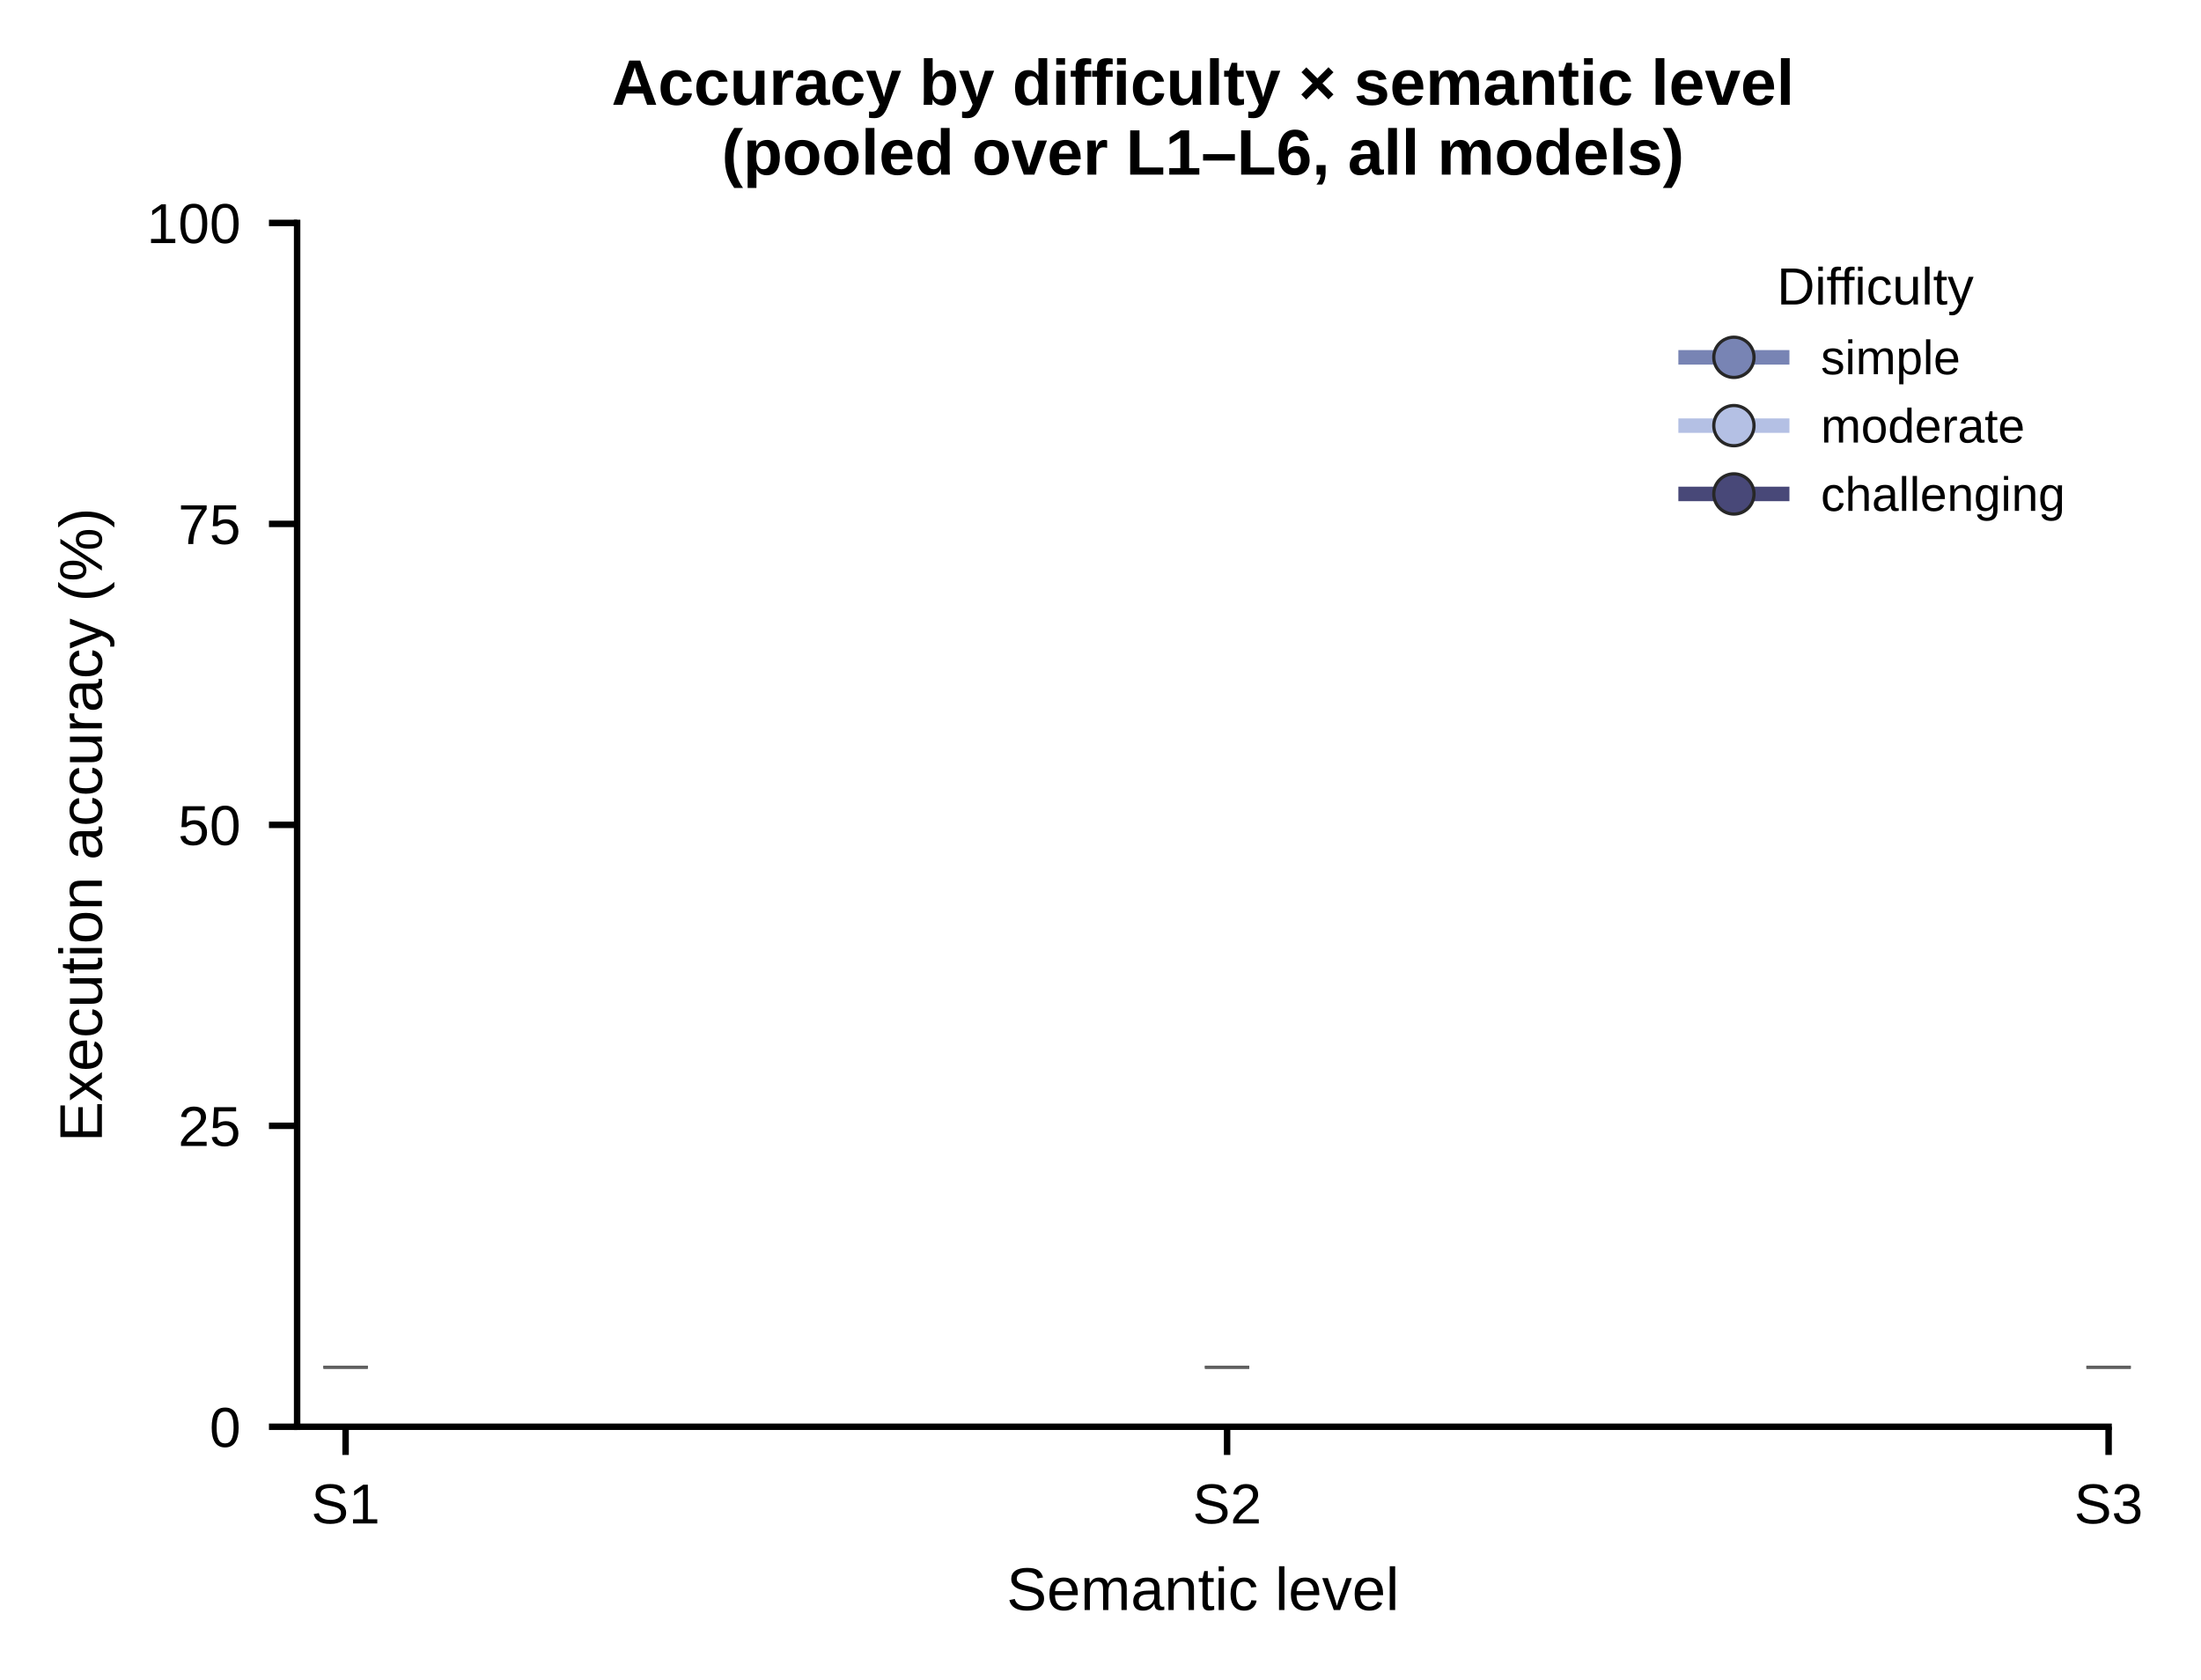
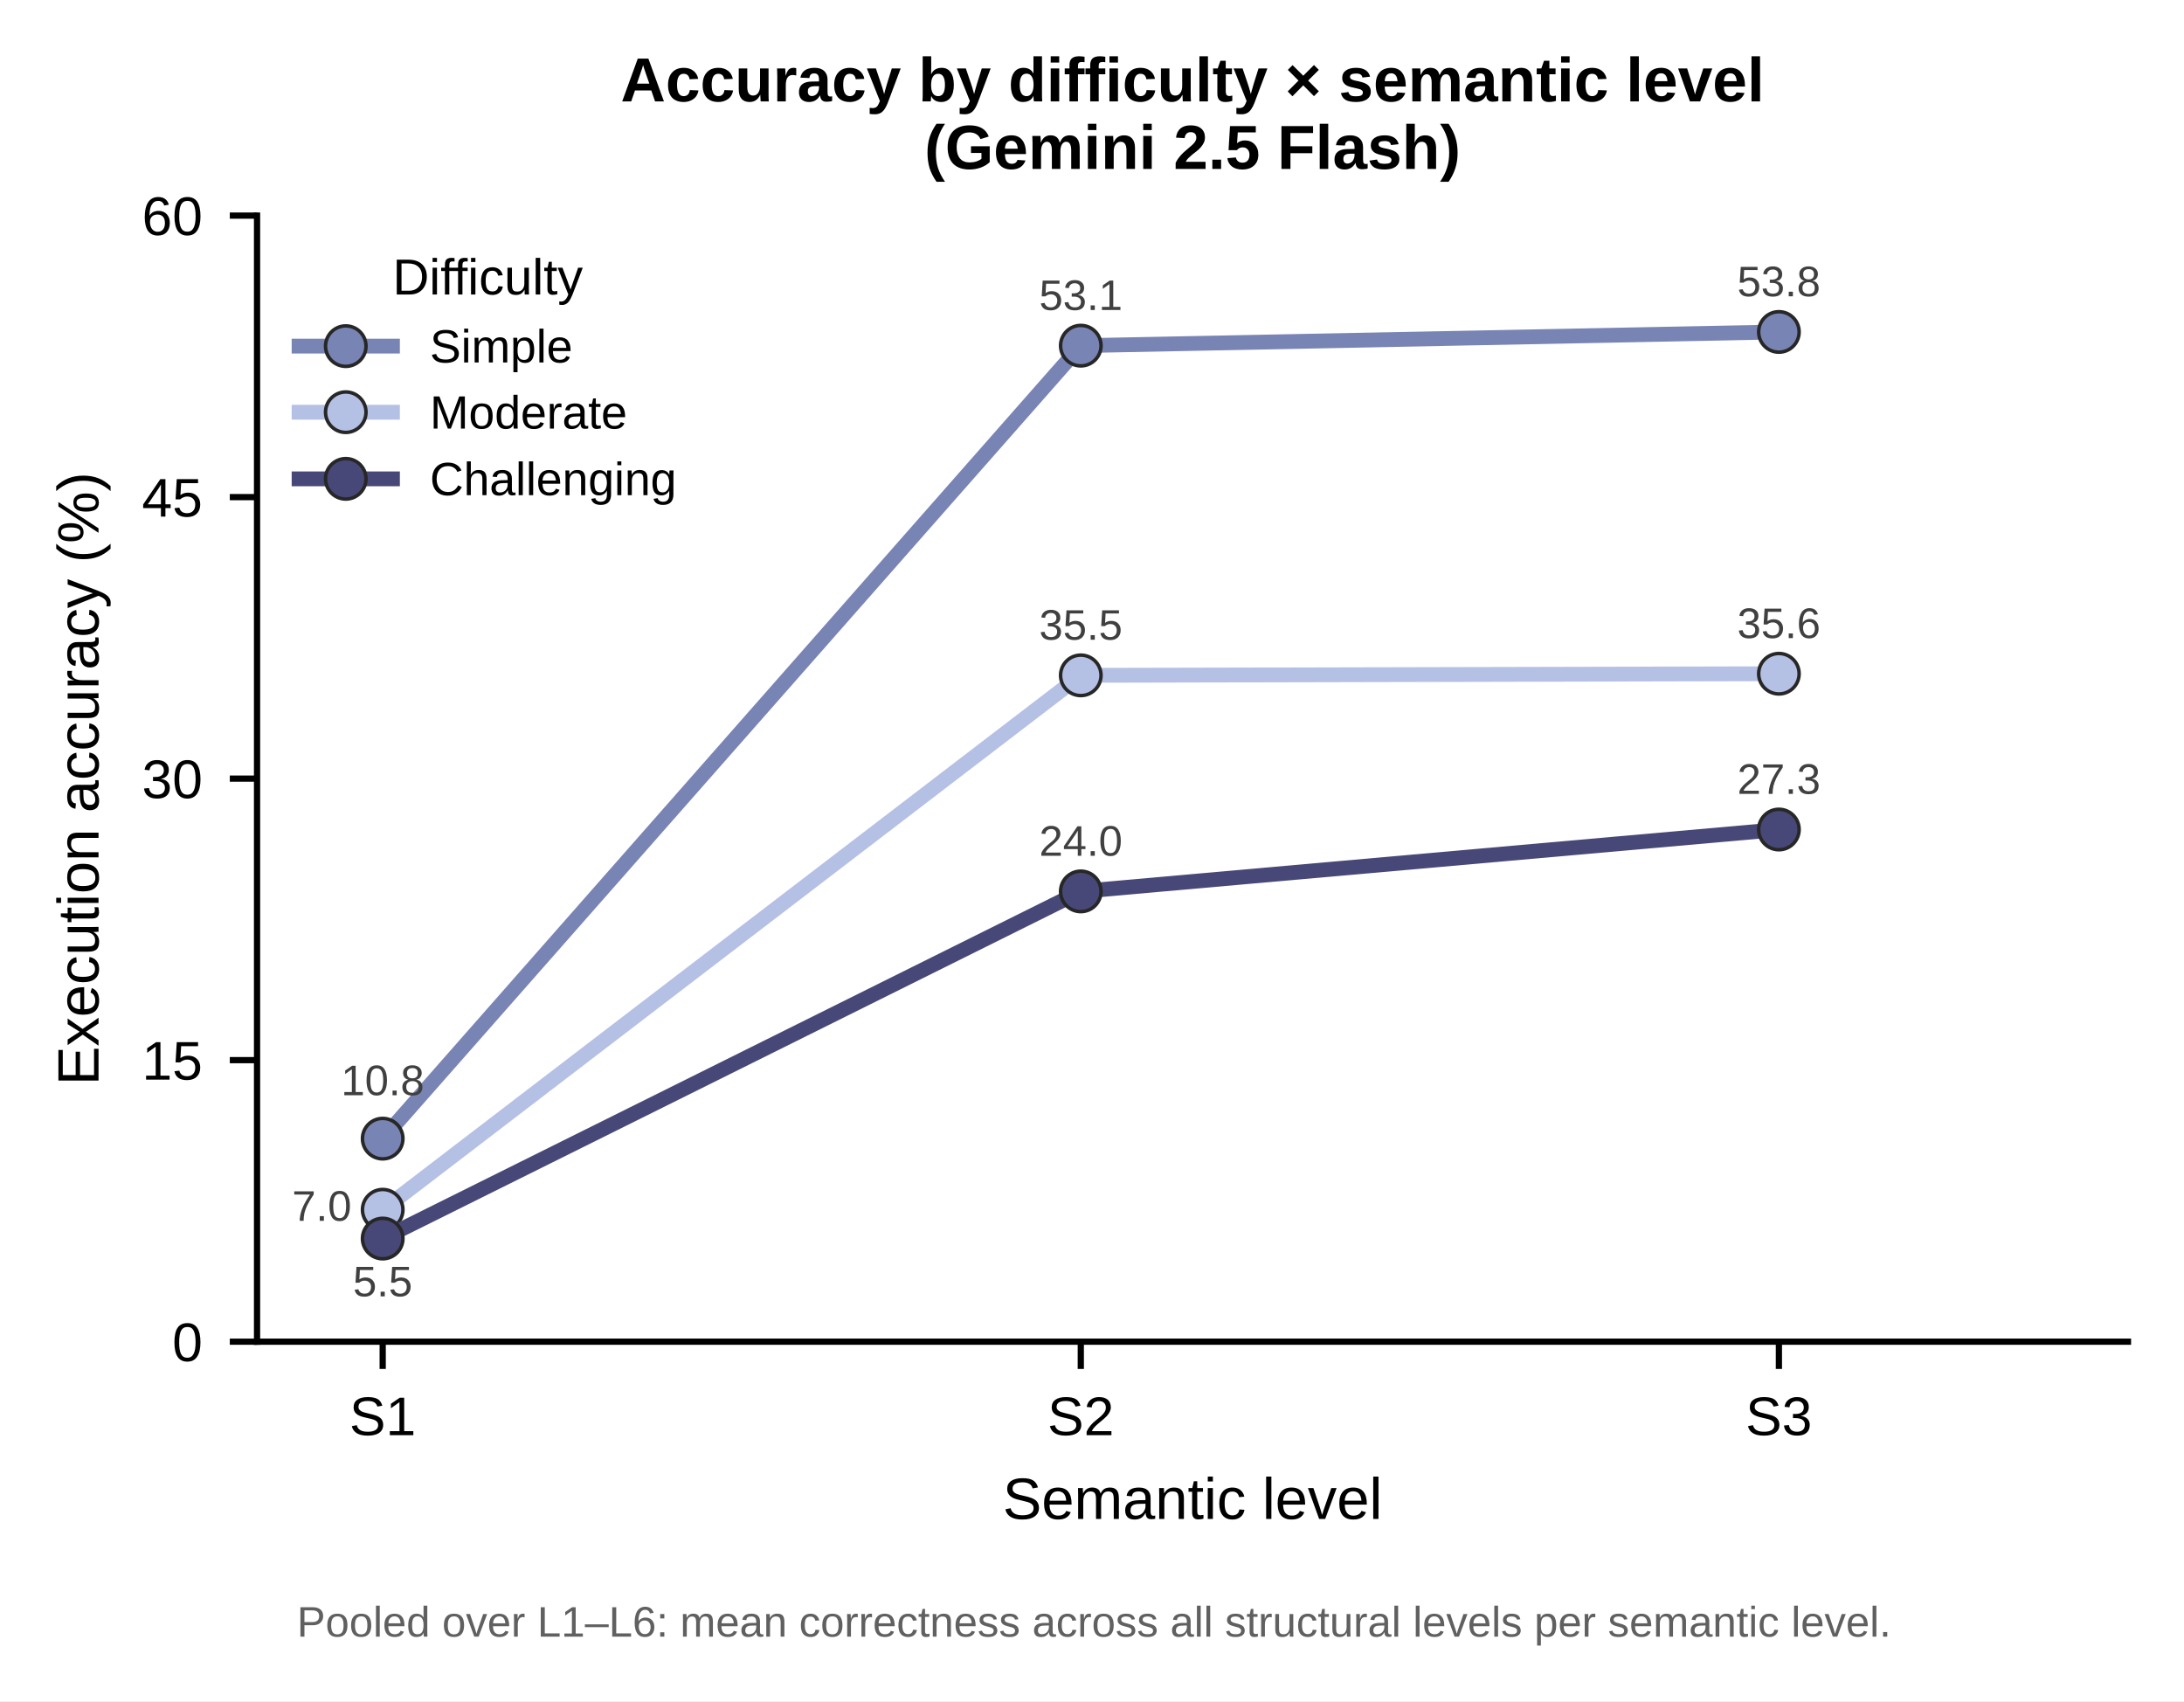
- <svg xmlns="http://www.w3.org/2000/svg" xmlns:xlink="http://www.w3.org/1999/xlink" width="273.467pt" height="208.708pt" viewBox="0 0 273.467 208.708" version="1.1">
+ <svg xmlns="http://www.w3.org/2000/svg" xmlns:xlink="http://www.w3.org/1999/xlink" width="280.594pt" height="218.537pt" viewBox="0 0 280.594 218.537" version="1.1">
  <defs>
    <style type="text/css">*{stroke-linejoin: round; stroke-linecap: butt}</style>
  </defs>
  <g id="figure_1">
    <g id="patch_1">
-       <path d="M 0 208.708  L 273.467 208.708  L 273.467 0  L 0 0  z " style="fill: #ffffff" />
+       <path d="M 0 218.537  L 280.594 218.537  L 280.594 0  L 0 0  z " style="fill: #ffffff" />
    </g>
    <g id="axes_1">
      <g id="patch_2">
-         <path d="M 36.916 177.248  L 261.986 177.248  L 261.986 27.696  L 36.916 27.696  z " style="fill: #ffffff" />
+         <path d="M 33.024 172.352  L 273.394 172.352  L 273.394 27.696  L 33.024 27.696  z " style="fill: #ffffff" />
      </g>
      <g id="matplotlib.axis_1">
        <g id="xtick_1">
          <g id="line2d_1">
            <defs>
-               <path id="m0bc03aaa0c" d="M 0 0  L 0 3.5  " style="stroke: #000000; stroke-width: 0.8" />
+               <path id="m52e087ed20" d="M 0 0  L 0 3.5  " style="stroke: #000000; stroke-width: 0.8" />
            </defs>
            <g>
-               <use xlink:href="#m0bc03aaa0c" x="42.94" y="177.248" style="stroke: #000000; stroke-width: 0.8" />
+               <use xlink:href="#m52e087ed20" x="49.168" y="172.352" style="stroke: #000000; stroke-width: 0.8" />
            </g>
          </g>
          <g id="text_1">
-             <text style="font: 7px 'Arial', 'Helvetica', 'DejaVu Sans', sans-serif; text-anchor: middle" x="42.94" y="189.258" transform="rotate(-0 42.94002 189.2582)">S1</text>
+             <text style="font: 7px 'Arial', 'Helvetica', 'DejaVu Sans', sans-serif; text-anchor: middle" x="49.168" y="184.362" transform="rotate(-0 49.16785 184.3622)">S1</text>
          </g>
        </g>
        <g id="xtick_2">
          <g id="line2d_2">
            <g>
-               <use xlink:href="#m0bc03aaa0c" x="152.463" y="177.248" style="stroke: #000000; stroke-width: 0.8" />
+               <use xlink:href="#m52e087ed20" x="138.858" y="172.352" style="stroke: #000000; stroke-width: 0.8" />
            </g>
          </g>
          <g id="text_2">
-             <text style="font: 7px 'Arial', 'Helvetica', 'DejaVu Sans', sans-serif; text-anchor: middle" x="152.463" y="189.258" transform="rotate(-0 152.4631 189.2582)">S2</text>
+             <text style="font: 7px 'Arial', 'Helvetica', 'DejaVu Sans', sans-serif; text-anchor: middle" x="138.858" y="184.362" transform="rotate(-0 138.8581 184.3622)">S2</text>
          </g>
        </g>
        <g id="xtick_3">
          <g id="line2d_3">
            <g>
-               <use xlink:href="#m0bc03aaa0c" x="261.986" y="177.248" style="stroke: #000000; stroke-width: 0.8" />
+               <use xlink:href="#m52e087ed20" x="228.548" y="172.352" style="stroke: #000000; stroke-width: 0.8" />
            </g>
          </g>
          <g id="text_3">
-             <text style="font: 7px 'Arial', 'Helvetica', 'DejaVu Sans', sans-serif; text-anchor: middle" x="261.986" y="189.258" transform="rotate(-0 261.9862 189.2582)">S3</text>
+             <text style="font: 7px 'Arial', 'Helvetica', 'DejaVu Sans', sans-serif; text-anchor: middle" x="228.548" y="184.362" transform="rotate(-0 228.5484 184.3622)">S3</text>
          </g>
        </g>
        <g id="text_4">
-           <text style="font: 7.5px 'Arial', 'Helvetica', 'DejaVu Sans', sans-serif; text-anchor: middle" x="149.451" y="200.018" transform="rotate(-0 149.4512 200.0178)">Semantic level</text>
+           <text style="font: 7.5px 'Arial', 'Helvetica', 'DejaVu Sans', sans-serif; text-anchor: middle" x="153.209" y="195.122" transform="rotate(-0 153.2086 195.1218)">Semantic level</text>
        </g>
      </g>
      <g id="matplotlib.axis_2">
        <g id="ytick_1">
          <g id="line2d_4">
            <defs>
-               <path id="m879d3bd07c" d="M 0 0  L -3.5 0  " style="stroke: #000000; stroke-width: 0.8" />
+               <path id="mde6d680a2b" d="M 0 0  L -3.5 0  " style="stroke: #000000; stroke-width: 0.8" />
            </defs>
            <g>
-               <use xlink:href="#m879d3bd07c" x="36.916" y="177.248" style="stroke: #000000; stroke-width: 0.8" />
+               <use xlink:href="#mde6d680a2b" x="33.024" y="172.352" style="stroke: #000000; stroke-width: 0.8" />
            </g>
          </g>
          <g id="text_5">
-             <text style="font: 7px 'Arial', 'Helvetica', 'DejaVu Sans', sans-serif; text-anchor: end" x="29.916" y="179.753" transform="rotate(-0 29.91625 179.753)">0</text>
+             <text style="font: 7px 'Arial', 'Helvetica', 'DejaVu Sans', sans-serif; text-anchor: end" x="26.024" y="174.857" transform="rotate(-0 26.02359 174.857)">0</text>
          </g>
        </g>
        <g id="ytick_2">
          <g id="line2d_5">
            <g>
-               <use xlink:href="#m879d3bd07c" x="36.916" y="139.86" style="stroke: #000000; stroke-width: 0.8" />
+               <use xlink:href="#mde6d680a2b" x="33.024" y="136.188" style="stroke: #000000; stroke-width: 0.8" />
            </g>
          </g>
          <g id="text_6">
-             <text style="font: 7px 'Arial', 'Helvetica', 'DejaVu Sans', sans-serif; text-anchor: end" x="29.916" y="142.365" transform="rotate(-0 29.91625 142.365)">25</text>
+             <text style="font: 7px 'Arial', 'Helvetica', 'DejaVu Sans', sans-serif; text-anchor: end" x="26.024" y="138.693" transform="rotate(-0 26.02359 138.693)">15</text>
          </g>
        </g>
        <g id="ytick_3">
          <g id="line2d_6">
            <g>
-               <use xlink:href="#m879d3bd07c" x="36.916" y="102.472" style="stroke: #000000; stroke-width: 0.8" />
+               <use xlink:href="#mde6d680a2b" x="33.024" y="100.024" style="stroke: #000000; stroke-width: 0.8" />
            </g>
          </g>
          <g id="text_7">
-             <text style="font: 7px 'Arial', 'Helvetica', 'DejaVu Sans', sans-serif; text-anchor: end" x="29.916" y="104.977" transform="rotate(-0 29.91625 104.9771)">50</text>
+             <text style="font: 7px 'Arial', 'Helvetica', 'DejaVu Sans', sans-serif; text-anchor: end" x="26.024" y="102.529" transform="rotate(-0 26.02359 102.5291)">30</text>
          </g>
        </g>
        <g id="ytick_4">
          <g id="line2d_7">
            <g>
-               <use xlink:href="#m879d3bd07c" x="36.916" y="65.084" style="stroke: #000000; stroke-width: 0.8" />
+               <use xlink:href="#mde6d680a2b" x="33.024" y="63.86" style="stroke: #000000; stroke-width: 0.8" />
            </g>
          </g>
          <g id="text_8">
-             <text style="font: 7px 'Arial', 'Helvetica', 'DejaVu Sans', sans-serif; text-anchor: end" x="29.916" y="67.589" transform="rotate(-0 29.91625 67.58917)">75</text>
+             <text style="font: 7px 'Arial', 'Helvetica', 'DejaVu Sans', sans-serif; text-anchor: end" x="26.024" y="66.365" transform="rotate(-0 26.02359 66.36517)">45</text>
          </g>
        </g>
        <g id="ytick_5">
          <g id="line2d_8">
            <g>
-               <use xlink:href="#m879d3bd07c" x="36.916" y="27.696" style="stroke: #000000; stroke-width: 0.8" />
+               <use xlink:href="#mde6d680a2b" x="33.024" y="27.696" style="stroke: #000000; stroke-width: 0.8" />
            </g>
          </g>
          <g id="text_9">
-             <text style="font: 7px 'Arial', 'Helvetica', 'DejaVu Sans', sans-serif; text-anchor: end" x="29.916" y="30.201" transform="rotate(-0 29.91625 30.20123)">100</text>
+             <text style="font: 7px 'Arial', 'Helvetica', 'DejaVu Sans', sans-serif; text-anchor: end" x="26.024" y="30.201" transform="rotate(-0 26.02359 30.20123)">60</text>
          </g>
        </g>
        <g id="text_10">
-           <text style="font: 7.5px 'Arial', 'Helvetica', 'DejaVu Sans', sans-serif; text-anchor: middle" x="12.66" y="102.472" transform="rotate(-90 12.65977 102.4719)">Execution accuracy (%)</text>
-         </g>
+           <text style="font: 7.5px 'Arial', 'Helvetica', 'DejaVu Sans', sans-serif; text-anchor: middle" x="12.66" y="100.024" transform="rotate(-90 12.65977 100.0239)">Execution accuracy (%)</text>
+         </g>
+       </g>
+       <g id="patch_3">
+         <path d="M 33.024 172.352  L 33.024 27.696  " style="fill: none; stroke: #000000; stroke-width: 0.8; stroke-linejoin: miter; stroke-linecap: square" />
+       </g>
+       <g id="patch_4">
+         <path d="M 33.024 172.352  L 273.394 172.352  " style="fill: none; stroke: #000000; stroke-width: 0.8; stroke-linejoin: miter; stroke-linecap: square" />
      </g>
      <g id="line2d_9">
-         <path clip-path="url(#p70f7fe41f8)" style="fill: none; stroke: #7884b4; stroke-width: 1.8; stroke-linecap: square" />
+         <path d="M 49.168 146.269  L 138.858 44.403  L 228.548 42.641  " clip-path="url(#p7e0de3c457)" style="fill: none; stroke: #7884b4; stroke-width: 1.9; stroke-linecap: square" />
        <defs>
-           <path id="m6fc2e3f98f" d="M 0 2.5  C 0.663 2.5 1.299 2.237 1.768 1.768  C 2.237 1.299 2.5 0.663 2.5 0  C 2.5 -0.663 2.237 -1.299 1.768 -1.768  C 1.299 -2.237 0.663 -2.5 0 -2.5  C -0.663 -2.5 -1.299 -2.237 -1.768 -1.768  C -2.237 -1.299 -2.5 -0.663 -2.5 0  C -2.5 0.663 -2.237 1.299 -1.768 1.768  C -1.299 2.237 -0.663 2.5 0 2.5  z " style="stroke: #272727; stroke-width: 0.4" />
+           <path id="m7c023e5cd3" d="M 0 2.6  C 0.69 2.6 1.351 2.326 1.838 1.838  C 2.326 1.351 2.6 0.69 2.6 0  C 2.6 -0.69 2.326 -1.351 1.838 -1.838  C 1.351 -2.326 0.69 -2.6 0 -2.6  C -0.69 -2.6 -1.351 -2.326 -1.838 -1.838  C -2.326 -1.351 -2.6 -0.69 -2.6 0  C -2.6 0.69 -2.326 1.351 -1.838 1.838  C -1.351 2.326 -0.69 2.6 0 2.6  z " style="stroke: #272727; stroke-width: 0.45" />
        </defs>
-         <g clip-path="url(#p70f7fe41f8)" />
+         <g clip-path="url(#p7e0de3c457)">
+           <use xlink:href="#m7c023e5cd3" x="49.168" y="146.269" style="fill: #7884b4; stroke: #272727; stroke-width: 0.45" />
+           <use xlink:href="#m7c023e5cd3" x="138.858" y="44.403" style="fill: #7884b4; stroke: #272727; stroke-width: 0.45" />
+           <use xlink:href="#m7c023e5cd3" x="228.548" y="42.641" style="fill: #7884b4; stroke: #272727; stroke-width: 0.45" />
+         </g>
+       </g>
+       <g id="text_11">
+         <text style="fill: #404040; font: 500 5.5px 'Arial', 'Helvetica', 'DejaVu Sans', sans-serif; text-anchor: middle" x="49.168" y="140.69" transform="rotate(-0 49.16785 140.6904)">10.8</text>
+       </g>
+       <g id="text_12">
+         <text style="fill: #404040; font: 500 5.5px 'Arial', 'Helvetica', 'DejaVu Sans', sans-serif; text-anchor: middle" x="138.858" y="39.825" transform="rotate(-0 138.8581 39.82515)">53.1</text>
+       </g>
+       <g id="text_13">
+         <text style="fill: #404040; font: 500 5.5px 'Arial', 'Helvetica', 'DejaVu Sans', sans-serif; text-anchor: middle" x="228.548" y="38.063" transform="rotate(-0 228.5484 38.06278)">53.8</text>
      </g>
      <g id="line2d_10">
-         <path clip-path="url(#p70f7fe41f8)" style="fill: none; stroke: #b4c0e4; stroke-width: 1.8; stroke-linecap: square" />
+         <path d="M 49.168 155.4  L 138.858 86.755  L 228.548 86.546  " clip-path="url(#p7e0de3c457)" style="fill: none; stroke: #b4c0e4; stroke-width: 1.9; stroke-linecap: square" />
        <defs>
-           <path id="m4dfe2e6e9a" d="M 0 2.5  C 0.663 2.5 1.299 2.237 1.768 1.768  C 2.237 1.299 2.5 0.663 2.5 0  C 2.5 -0.663 2.237 -1.299 1.768 -1.768  C 1.299 -2.237 0.663 -2.5 0 -2.5  C -0.663 -2.5 -1.299 -2.237 -1.768 -1.768  C -2.237 -1.299 -2.5 -0.663 -2.5 0  C -2.5 0.663 -2.237 1.299 -1.768 1.768  C -1.299 2.237 -0.663 2.5 0 2.5  z " style="stroke: #272727; stroke-width: 0.4" />
+           <path id="mcb44b8b8b2" d="M 0 2.6  C 0.69 2.6 1.351 2.326 1.838 1.838  C 2.326 1.351 2.6 0.69 2.6 0  C 2.6 -0.69 2.326 -1.351 1.838 -1.838  C 1.351 -2.326 0.69 -2.6 0 -2.6  C -0.69 -2.6 -1.351 -2.326 -1.838 -1.838  C -2.326 -1.351 -2.6 -0.69 -2.6 0  C -2.6 0.69 -2.326 1.351 -1.838 1.838  C -1.351 2.326 -0.69 2.6 0 2.6  z " style="stroke: #272727; stroke-width: 0.45" />
        </defs>
-         <g clip-path="url(#p70f7fe41f8)" />
+         <g clip-path="url(#p7e0de3c457)">
+           <use xlink:href="#mcb44b8b8b2" x="49.168" y="155.4" style="fill: #b4c0e4; stroke: #272727; stroke-width: 0.45" />
+           <use xlink:href="#mcb44b8b8b2" x="138.858" y="86.755" style="fill: #b4c0e4; stroke: #272727; stroke-width: 0.45" />
+           <use xlink:href="#mcb44b8b8b2" x="228.548" y="86.546" style="fill: #b4c0e4; stroke: #272727; stroke-width: 0.45" />
+         </g>
+       </g>
+       <g id="text_14">
+         <text style="fill: #404040; font: 500 5.5px 'Arial', 'Helvetica', 'DejaVu Sans', sans-serif; text-anchor: end" x="45.168" y="156.822" transform="rotate(-0 45.16785 156.8217)">7.0</text>
+       </g>
+       <g id="text_15">
+         <text style="fill: #404040; font: 500 5.5px 'Arial', 'Helvetica', 'DejaVu Sans', sans-serif; text-anchor: middle" x="138.858" y="82.177" transform="rotate(-0 138.8581 82.17723)">35.5</text>
+       </g>
+       <g id="text_16">
+         <text style="fill: #404040; font: 500 5.5px 'Arial', 'Helvetica', 'DejaVu Sans', sans-serif; text-anchor: middle" x="228.548" y="81.968" transform="rotate(-0 228.5484 81.96795)">35.6</text>
      </g>
      <g id="line2d_11">
-         <path clip-path="url(#p70f7fe41f8)" style="fill: none; stroke: #484878; stroke-width: 1.8; stroke-linecap: square" />
+         <path d="M 49.168 159.105  L 138.858 114.507  L 228.548 106.559  " clip-path="url(#p7e0de3c457)" style="fill: none; stroke: #484878; stroke-width: 1.9; stroke-linecap: square" />
        <defs>
-           <path id="m87f26f1558" d="M 0 2.5  C 0.663 2.5 1.299 2.237 1.768 1.768  C 2.237 1.299 2.5 0.663 2.5 0  C 2.5 -0.663 2.237 -1.299 1.768 -1.768  C 1.299 -2.237 0.663 -2.5 0 -2.5  C -0.663 -2.5 -1.299 -2.237 -1.768 -1.768  C -2.237 -1.299 -2.5 -0.663 -2.5 0  C -2.5 0.663 -2.237 1.299 -1.768 1.768  C -1.299 2.237 -0.663 2.5 0 2.5  z " style="stroke: #272727; stroke-width: 0.4" />
+           <path id="m7e6fbab84f" d="M 0 2.6  C 0.69 2.6 1.351 2.326 1.838 1.838  C 2.326 1.351 2.6 0.69 2.6 0  C 2.6 -0.69 2.326 -1.351 1.838 -1.838  C 1.351 -2.326 0.69 -2.6 0 -2.6  C -0.69 -2.6 -1.351 -2.326 -1.838 -1.838  C -2.326 -1.351 -2.6 -0.69 -2.6 0  C -2.6 0.69 -2.326 1.351 -1.838 1.838  C -1.351 2.326 -0.69 2.6 0 2.6  z " style="stroke: #272727; stroke-width: 0.45" />
        </defs>
-         <g clip-path="url(#p70f7fe41f8)" />
-       </g>
-       <g id="patch_3">
-         <path d="M 36.916 177.248  L 36.916 27.696  " style="fill: none; stroke: #000000; stroke-width: 0.8; stroke-linejoin: miter; stroke-linecap: square" />
-       </g>
-       <g id="patch_4">
-         <path d="M 36.916 177.248  L 261.986 177.248  " style="fill: none; stroke: #000000; stroke-width: 0.8; stroke-linejoin: miter; stroke-linecap: square" />
-       </g>
-       <g id="text_11">
-         <text style="fill: #606060; font: 5.5px 'Arial', 'Helvetica', 'DejaVu Sans', sans-serif; text-anchor: middle" x="42.94" y="171.248" transform="rotate(-0 42.94002 171.2477)">—</text>
-       </g>
-       <g id="text_12">
-         <text style="fill: #606060; font: 5.5px 'Arial', 'Helvetica', 'DejaVu Sans', sans-serif; text-anchor: middle" x="152.463" y="171.248" transform="rotate(-0 152.4631 171.2477)">—</text>
-       </g>
-       <g id="text_13">
-         <text style="fill: #606060; font: 5.5px 'Arial', 'Helvetica', 'DejaVu Sans', sans-serif; text-anchor: middle" x="261.986" y="171.248" transform="rotate(-0 261.9862 171.2477)">—</text>
-       </g>
-       <g id="text_14">
-         <text style="fill: #606060; font: 5.5px 'Arial', 'Helvetica', 'DejaVu Sans', sans-serif; text-anchor: middle" x="42.94" y="171.248" transform="rotate(-0 42.94002 171.2477)">—</text>
-       </g>
-       <g id="text_15">
-         <text style="fill: #606060; font: 5.5px 'Arial', 'Helvetica', 'DejaVu Sans', sans-serif; text-anchor: middle" x="152.463" y="171.248" transform="rotate(-0 152.4631 171.2477)">—</text>
-       </g>
-       <g id="text_16">
-         <text style="fill: #606060; font: 5.5px 'Arial', 'Helvetica', 'DejaVu Sans', sans-serif; text-anchor: middle" x="261.986" y="171.248" transform="rotate(-0 261.9862 171.2477)">—</text>
+         <g clip-path="url(#p7e0de3c457)">
+           <use xlink:href="#m7e6fbab84f" x="49.168" y="159.105" style="fill: #484878; stroke: #272727; stroke-width: 0.45" />
+           <use xlink:href="#m7e6fbab84f" x="138.858" y="114.507" style="fill: #484878; stroke: #272727; stroke-width: 0.45" />
+           <use xlink:href="#m7e6fbab84f" x="228.548" y="106.559" style="fill: #484878; stroke: #272727; stroke-width: 0.45" />
+         </g>
      </g>
      <g id="text_17">
-         <text style="fill: #606060; font: 5.5px 'Arial', 'Helvetica', 'DejaVu Sans', sans-serif; text-anchor: middle" x="42.94" y="171.248" transform="rotate(-0 42.94002 171.2477)">—</text>
+         <text style="fill: #404040; font: 500 5.5px 'Arial', 'Helvetica', 'DejaVu Sans', sans-serif; text-anchor: middle" x="49.168" y="166.527" transform="rotate(-0 49.16785 166.5267)">5.5</text>
      </g>
      <g id="text_18">
-         <text style="fill: #606060; font: 5.5px 'Arial', 'Helvetica', 'DejaVu Sans', sans-serif; text-anchor: middle" x="152.463" y="171.248" transform="rotate(-0 152.4631 171.2477)">—</text>
+         <text style="fill: #404040; font: 500 5.5px 'Arial', 'Helvetica', 'DejaVu Sans', sans-serif; text-anchor: middle" x="138.858" y="109.929" transform="rotate(-0 138.8581 109.9289)">24.0</text>
      </g>
      <g id="text_19">
-         <text style="fill: #606060; font: 5.5px 'Arial', 'Helvetica', 'DejaVu Sans', sans-serif; text-anchor: middle" x="261.986" y="171.248" transform="rotate(-0 261.9862 171.2477)">—</text>
+         <text style="fill: #404040; font: 500 5.5px 'Arial', 'Helvetica', 'DejaVu Sans', sans-serif; text-anchor: middle" x="228.548" y="101.981" transform="rotate(-0 228.5484 101.9808)">27.3</text>
      </g>
      <g id="text_20">
-         <text style="font: 700 8px 'Arial', 'Helvetica', 'DejaVu Sans', sans-serif" transform="translate(75.98 13.02375)">Accuracy by difficulty × semantic level</text>
-         <text style="font: 700 8px 'Arial', 'Helvetica', 'DejaVu Sans', sans-serif" transform="translate(89.665 21.696)">(pooled over L1–L6, all models)</text>
+         <text style="font: 700 8px 'Arial', 'Helvetica', 'DejaVu Sans', sans-serif" transform="translate(79.73734 13.02375)">Accuracy by difficulty × semantic level</text>
+         <text style="font: 700 8px 'Arial', 'Helvetica', 'DejaVu Sans', sans-serif" transform="translate(118.758 21.696)">(Gemini 2.5 Flash)</text>
      </g>
      <g id="legend_1">
        <g id="text_21">
-           <text style="font: 6.5px 'Arial', 'Helvetica', 'DejaVu Sans', sans-serif; text-anchor: start" x="220.786" y="37.828" transform="rotate(-0 220.7861 37.8278)">Difficulty</text>
+           <text style="font: 6.5px 'Arial', 'Helvetica', 'DejaVu Sans', sans-serif; text-anchor: start" x="50.445" y="37.828" transform="rotate(-0 50.44527 37.8278)">Difficulty</text>
        </g>
        <g id="line2d_12">
-           <path d="M 209.431 44.391  L 215.431 44.391  L 221.431 44.391  " style="fill: none; stroke: #7884b4; stroke-width: 1.8; stroke-linecap: square" />
+           <path d="M 38.424 44.464  L 44.424 44.464  L 50.424 44.464  " style="fill: none; stroke: #7884b4; stroke-width: 1.9; stroke-linecap: square" />
          <g>
-             <use xlink:href="#m6fc2e3f98f" x="215.431" y="44.391" style="fill: #7884b4; stroke: #272727; stroke-width: 0.4" />
+             <use xlink:href="#m7c023e5cd3" x="44.424" y="44.464" style="fill: #7884b4; stroke: #272727; stroke-width: 0.45" />
          </g>
        </g>
        <g id="text_22">
-           <text style="font: 6px 'Arial', 'Helvetica', 'DejaVu Sans', sans-serif; text-anchor: start" x="226.231" y="46.491" transform="rotate(-0 226.2309 46.49053)">simple</text>
+           <text style="font: 6px 'Arial', 'Helvetica', 'DejaVu Sans', sans-serif; text-anchor: start" x="55.224" y="46.564" transform="rotate(-0 55.22359 46.56366)">Simple</text>
        </g>
        <g id="line2d_13">
-           <path d="M 209.431 52.878  L 215.431 52.878  L 221.431 52.878  " style="fill: none; stroke: #b4c0e4; stroke-width: 1.8; stroke-linecap: square" />
+           <path d="M 38.424 52.951  L 44.424 52.951  L 50.424 52.951  " style="fill: none; stroke: #b4c0e4; stroke-width: 1.9; stroke-linecap: square" />
          <g>
-             <use xlink:href="#m4dfe2e6e9a" x="215.431" y="52.878" style="fill: #b4c0e4; stroke: #272727; stroke-width: 0.4" />
+             <use xlink:href="#mcb44b8b8b2" x="44.424" y="52.951" style="fill: #b4c0e4; stroke: #272727; stroke-width: 0.45" />
          </g>
        </g>
        <g id="text_23">
-           <text style="font: 6px 'Arial', 'Helvetica', 'DejaVu Sans', sans-serif; text-anchor: start" x="226.231" y="54.978" transform="rotate(-0 226.2309 54.97772)">moderate</text>
+           <text style="font: 6px 'Arial', 'Helvetica', 'DejaVu Sans', sans-serif; text-anchor: start" x="55.224" y="55.051" transform="rotate(-0 55.22359 55.05084)">Moderate</text>
        </g>
        <g id="line2d_14">
-           <path d="M 209.431 61.365  L 215.431 61.365  L 221.431 61.365  " style="fill: none; stroke: #484878; stroke-width: 1.8; stroke-linecap: square" />
+           <path d="M 38.424 61.511  L 44.424 61.511  L 50.424 61.511  " style="fill: none; stroke: #484878; stroke-width: 1.9; stroke-linecap: square" />
          <g>
-             <use xlink:href="#m87f26f1558" x="215.431" y="61.365" style="fill: #484878; stroke: #272727; stroke-width: 0.4" />
+             <use xlink:href="#m7e6fbab84f" x="44.424" y="61.511" style="fill: #484878; stroke: #272727; stroke-width: 0.45" />
          </g>
        </g>
        <g id="text_24">
-           <text style="font: 6px 'Arial', 'Helvetica', 'DejaVu Sans', sans-serif; text-anchor: start" x="226.231" y="63.465" transform="rotate(-0 226.2309 63.46491)">challenging</text>
-         </g>
-       </g>
+           <text style="font: 6px 'Arial', 'Helvetica', 'DejaVu Sans', sans-serif; text-anchor: start" x="55.224" y="63.611" transform="rotate(-0 55.22359 63.61116)">Challenging</text>
+         </g>
+       </g>
+     </g>
+     <g id="text_25">
+       <text style="fill: #606060; font: 5.5px 'Arial', 'Helvetica', 'DejaVu Sans', sans-serif; text-anchor: middle" x="140.554" y="210.244" transform="rotate(-0 140.5536 210.2438)">Pooled over L1–L6: mean correctness across all structural levels per semantic level.</text>
    </g>
  </g>
  <defs>
-     <clipPath id="p70f7fe41f8">
-       <rect x="36.916" y="27.696" width="225.07" height="149.552" />
+     <clipPath id="p7e0de3c457">
+       <rect x="33.024" y="27.696" width="240.37" height="144.656" />
    </clipPath>
  </defs>
</svg>
